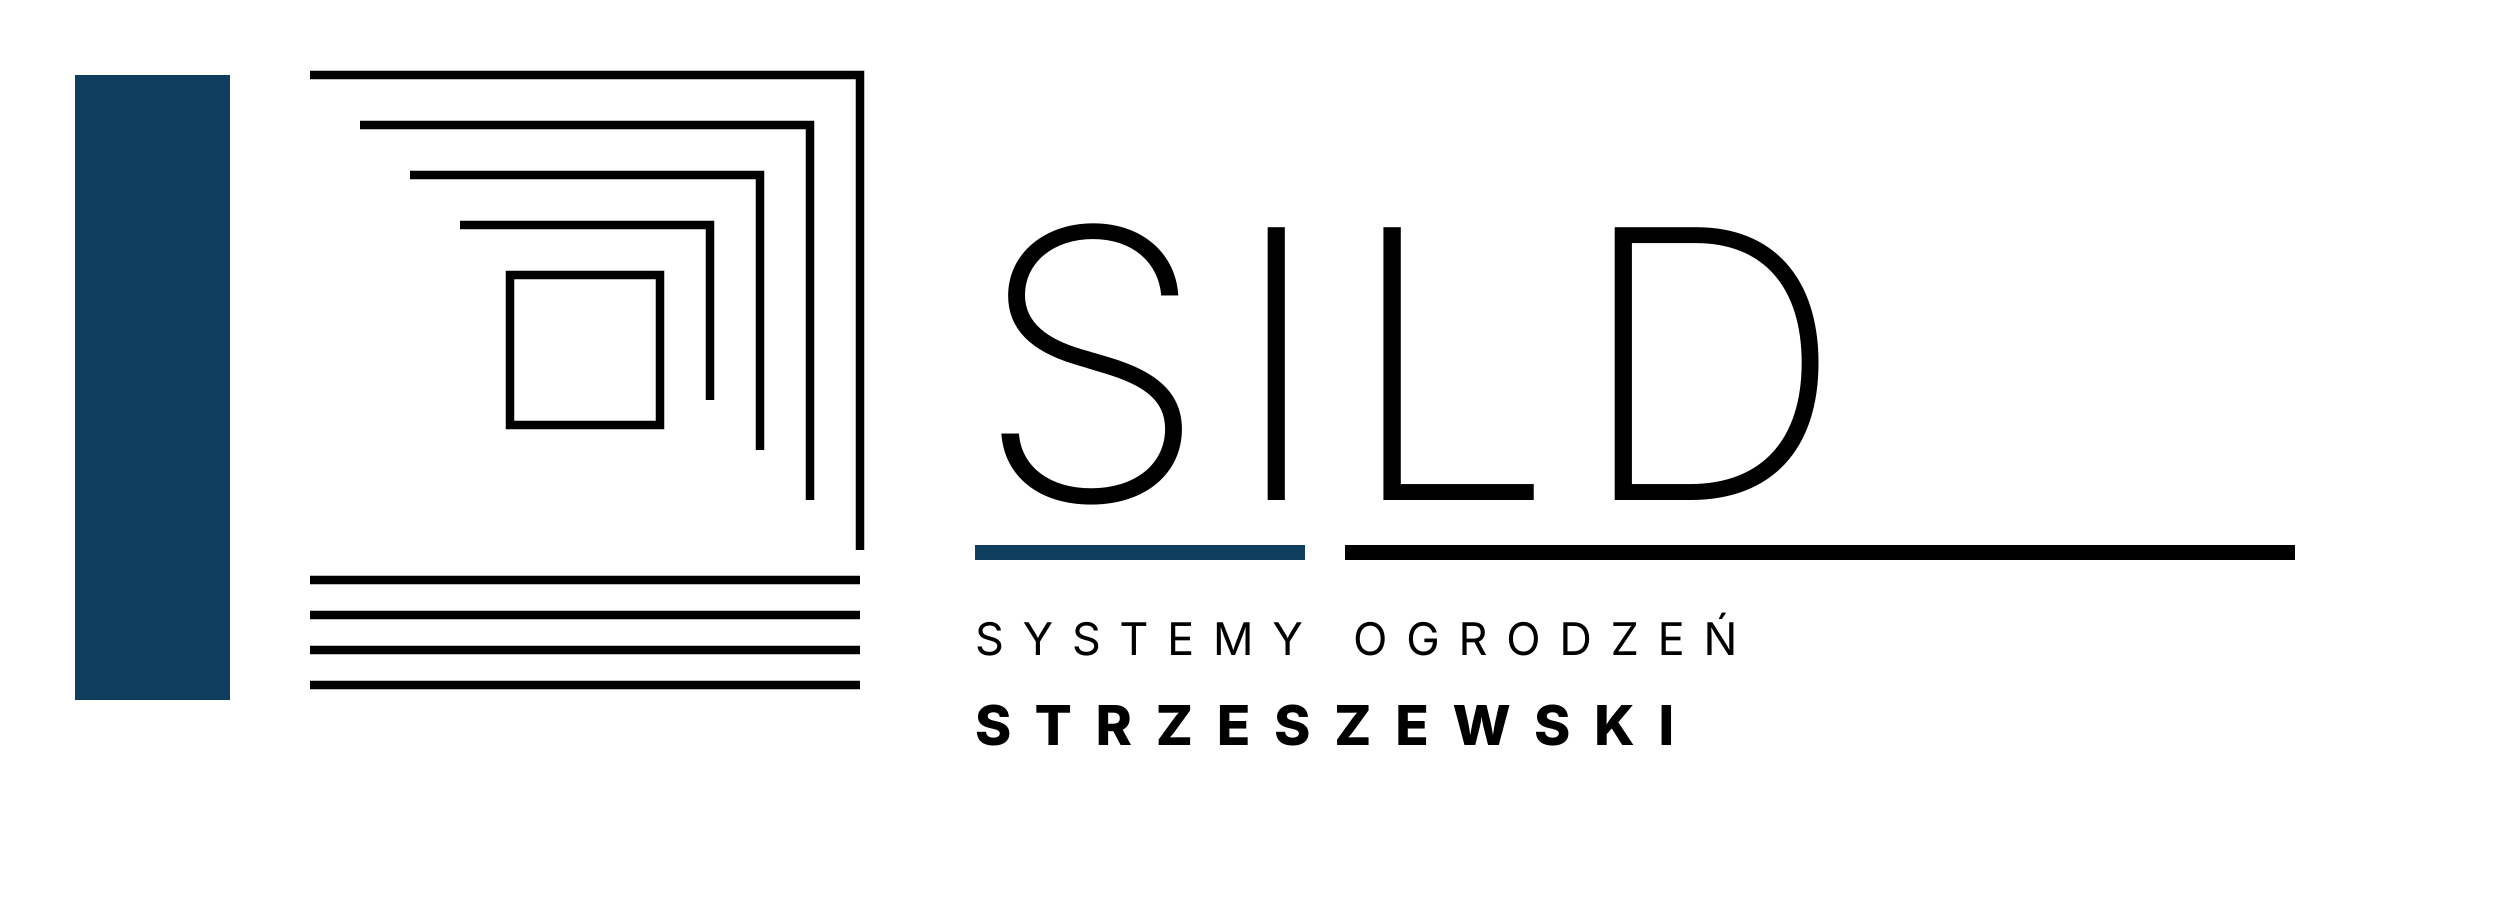
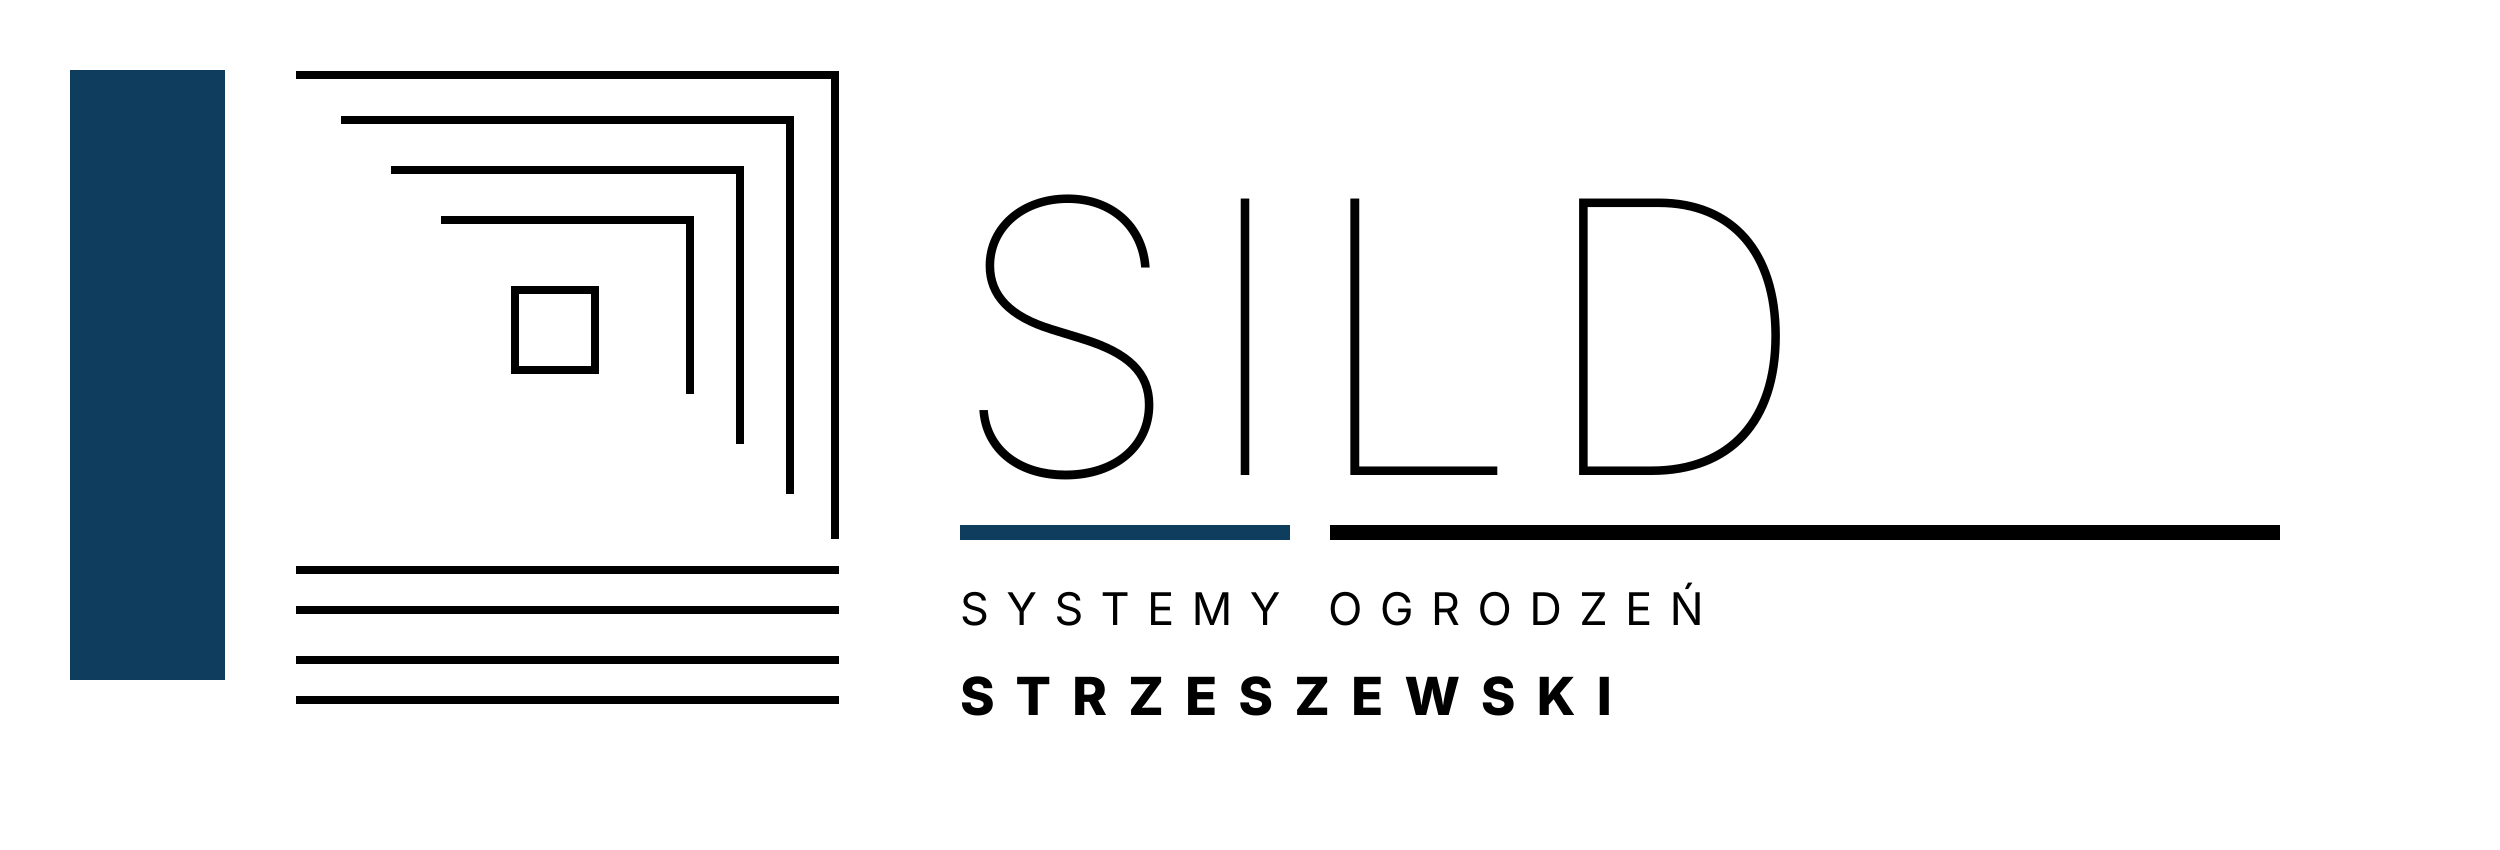
- <svg xmlns="http://www.w3.org/2000/svg" viewBox="0 0 1000 360" width="1000" height="360">
-   <rect x="30" y="30" width="62" height="250" fill="#0F3D5E" />
-   <g transform="translate(124,30)" stroke="#000" stroke-width="3.4" fill="none" stroke-linecap="butt" stroke-linejoin="miter">
-     <path d="M0 0 H220 V190" />
-     <path d="M20 20 H200 V170" />
-     <path d="M40 40 H180 V150" />
-     <path d="M60 60 H160 V130" />
-     <rect x="80" y="80" width="60" height="60" stroke-width="3.4" />
-     <g stroke-width="3.4">
-       <line x1="0" y1="202" x2="220" y2="202" />
-       <line x1="0" y1="216" x2="220" y2="216" />
-       <line x1="0" y1="230" x2="220" y2="230" />
-       <line x1="0" y1="244" x2="220" y2="244" />
-     </g>
+ <svg xmlns="http://www.w3.org/2000/svg" viewBox="0 0 1000 340" width="1000" height="340">
+   <rect x="28" y="28" width="62" height="244" fill="#0F3D5E" />
+   <g transform="translate(118,28)" stroke="#000" stroke-width="3.2" fill="none" stroke-linecap="square">
+     <path d="M2 2 H216 V186" />
+     <path d="M20 20 H198 V168" />
+     <path d="M40 40 H178 V148" />
+     <path d="M60 60 H158 V128" />
+     <rect x="88" y="88" width="32" height="32" stroke-width="3.2" />
+     <line x1="2" y1="200" x2="216" y2="200" />
+     <line x1="2" y1="216" x2="216" y2="216" />
+     <line x1="2" y1="236" x2="216" y2="236" />
+     <line x1="2" y1="252" x2="216" y2="252" />
  </g>
-   <text x="390" y="200" font-family="Inter, Helvetica, Arial, sans-serif" font-size="150" font-weight="200" letter-spacing="8" fill="#000">SILD</text>
-   <rect x="390" y="218" width="132" height="6" fill="#0F3D5E" />
-   <rect x="538" y="218" width="380" height="6" fill="#000" />
-   <text x="390" y="262" font-family="Inter, Arial, sans-serif" font-size="18" font-weight="400" letter-spacing="7.5" fill="#000">SYSTEMY OGRODZEŃ</text>
-   <text x="390" y="298" font-family="Inter, Arial, sans-serif" font-size="22" font-weight="800" letter-spacing="9.5" fill="#000">STRZESZEWSKI</text>
+   <text x="380" y="190" font-family="'Inter', 'Helvetica Neue', Helvetica, Arial, sans-serif" font-size="152" font-weight="100" letter-spacing="6" fill="#000">SILD</text>
+   <rect x="384" y="210" width="132" height="6" fill="#0F3D5E" />
+   <rect x="532" y="210" width="380" height="6" fill="#000" />
+   <text x="384" y="250" font-family="Inter, Arial, sans-serif" font-size="18" font-weight="400" letter-spacing="7" fill="#000">SYSTEMY OGRODZEŃ</text>
+   <text x="384" y="286" font-family="Inter, Arial, sans-serif" font-size="21" font-weight="800" letter-spacing="8.5" fill="#000">STRZESZEWSKI</text>
</svg>
